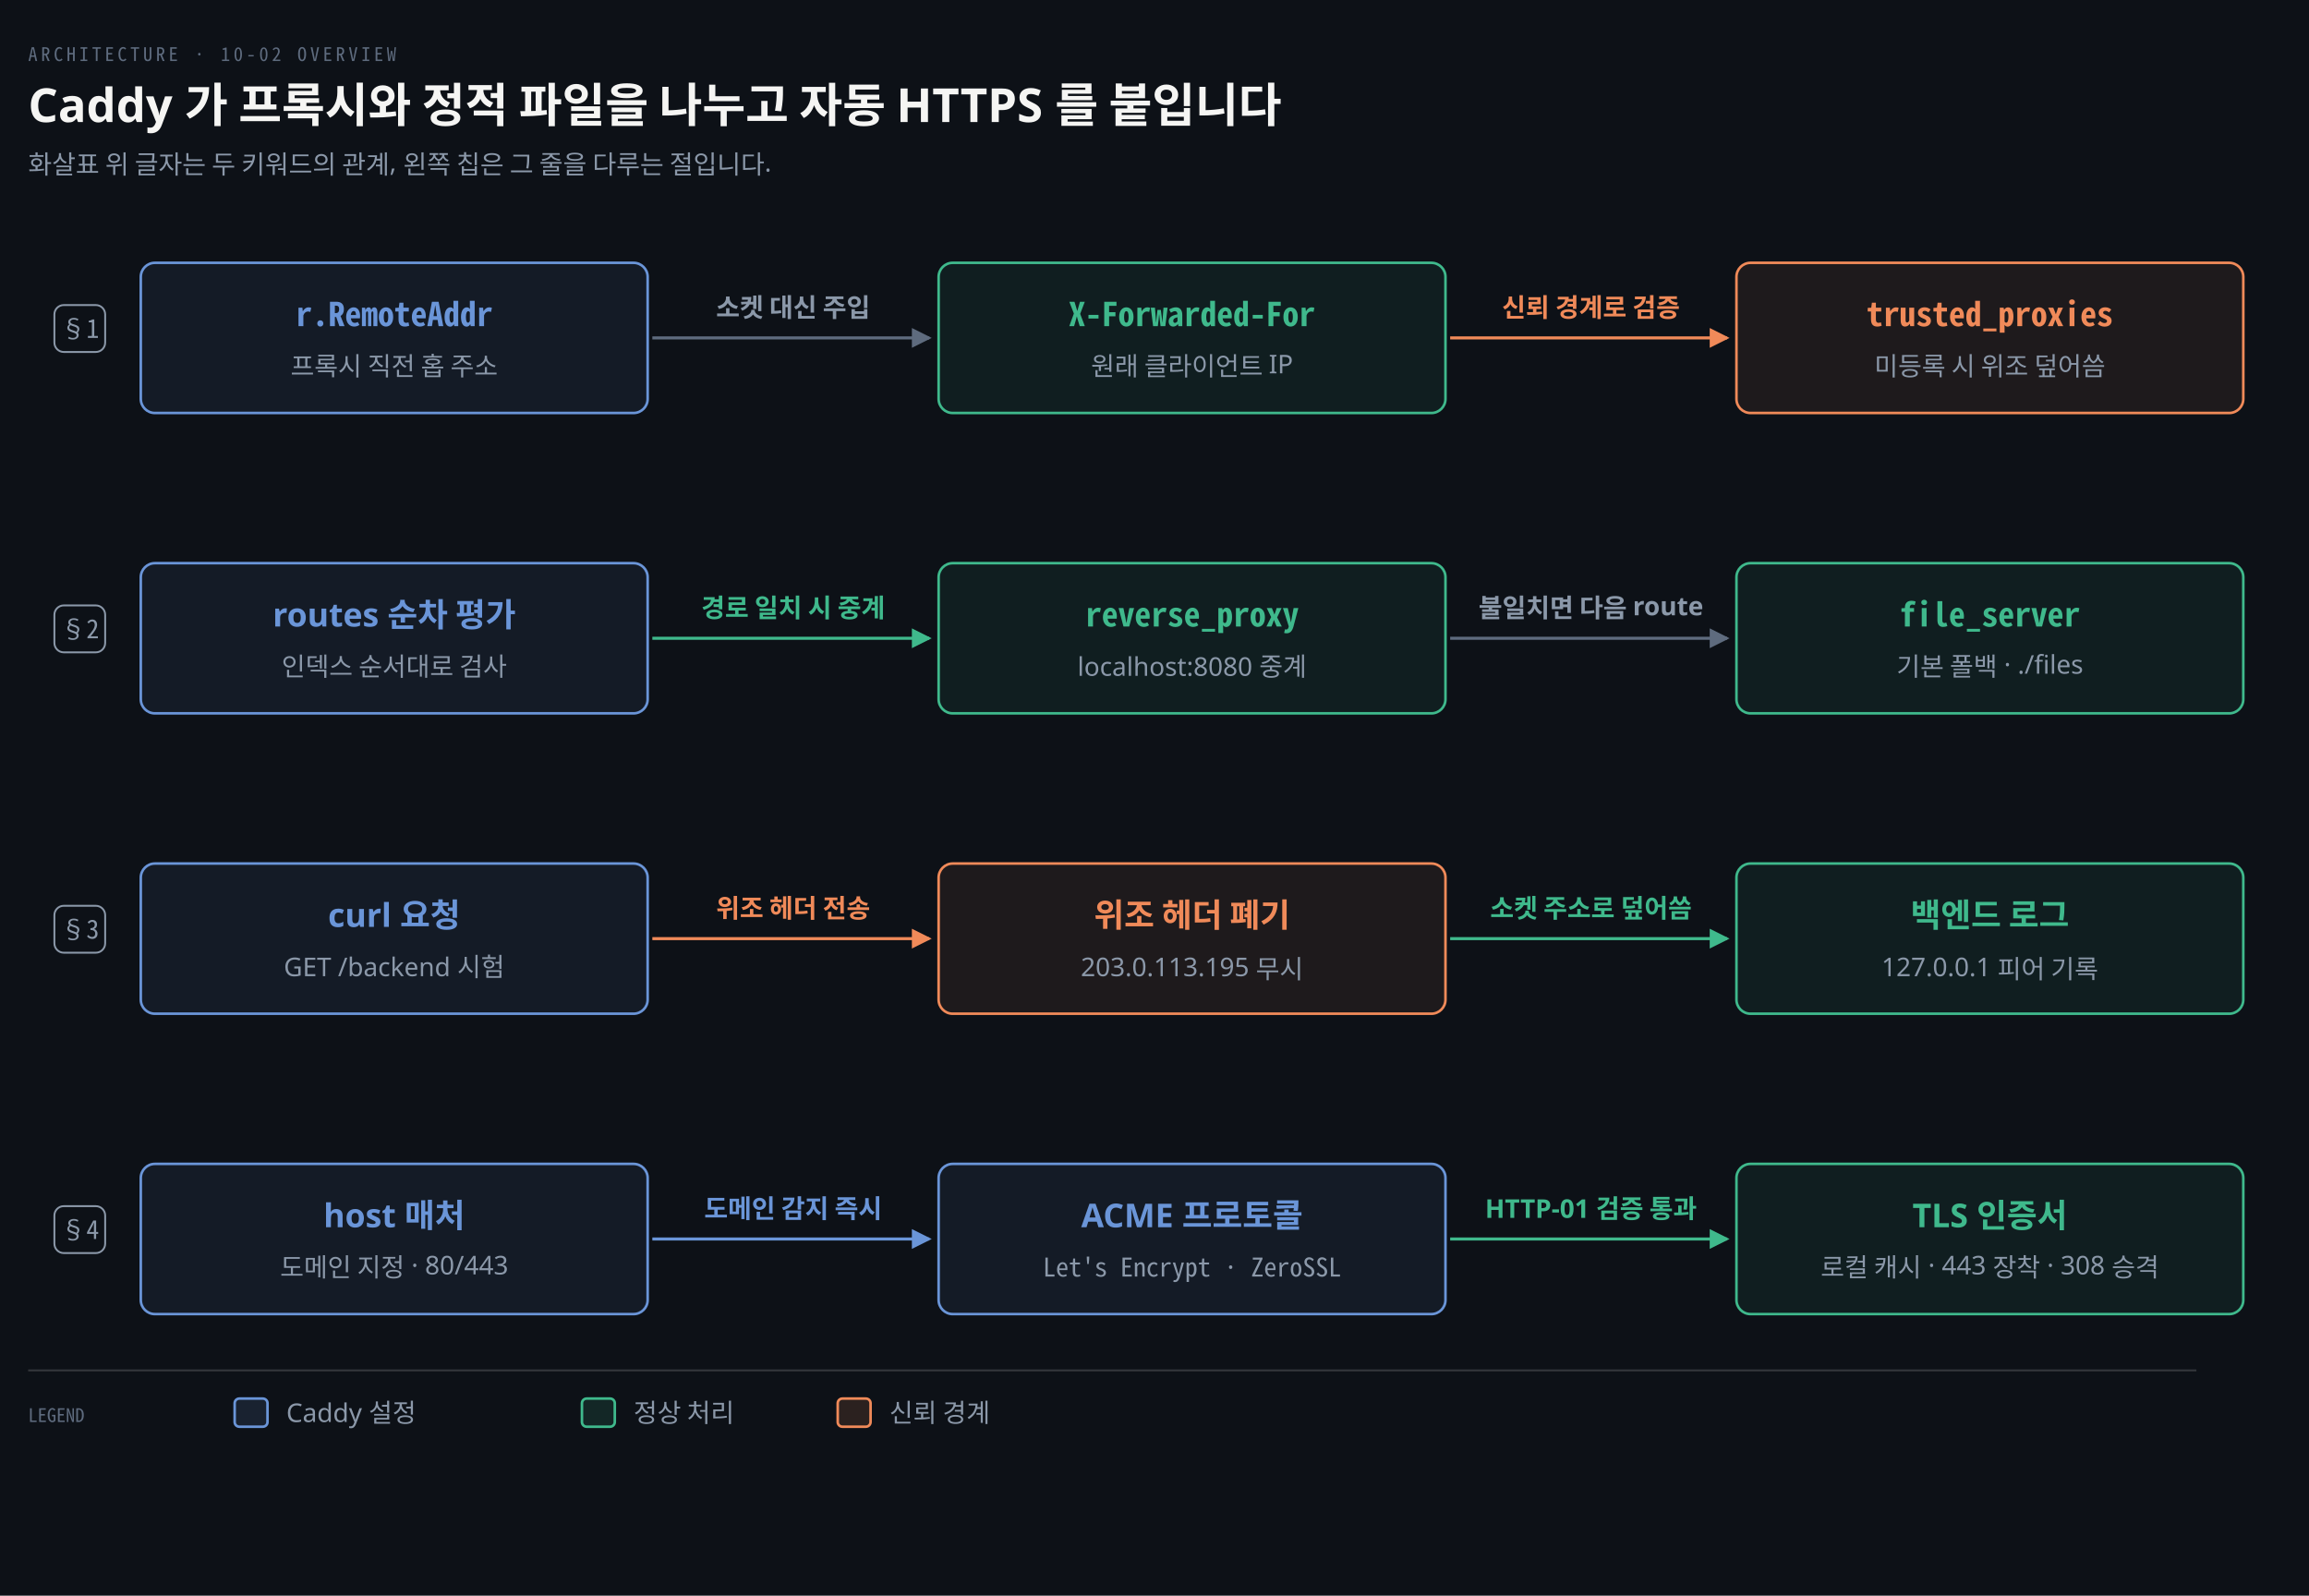
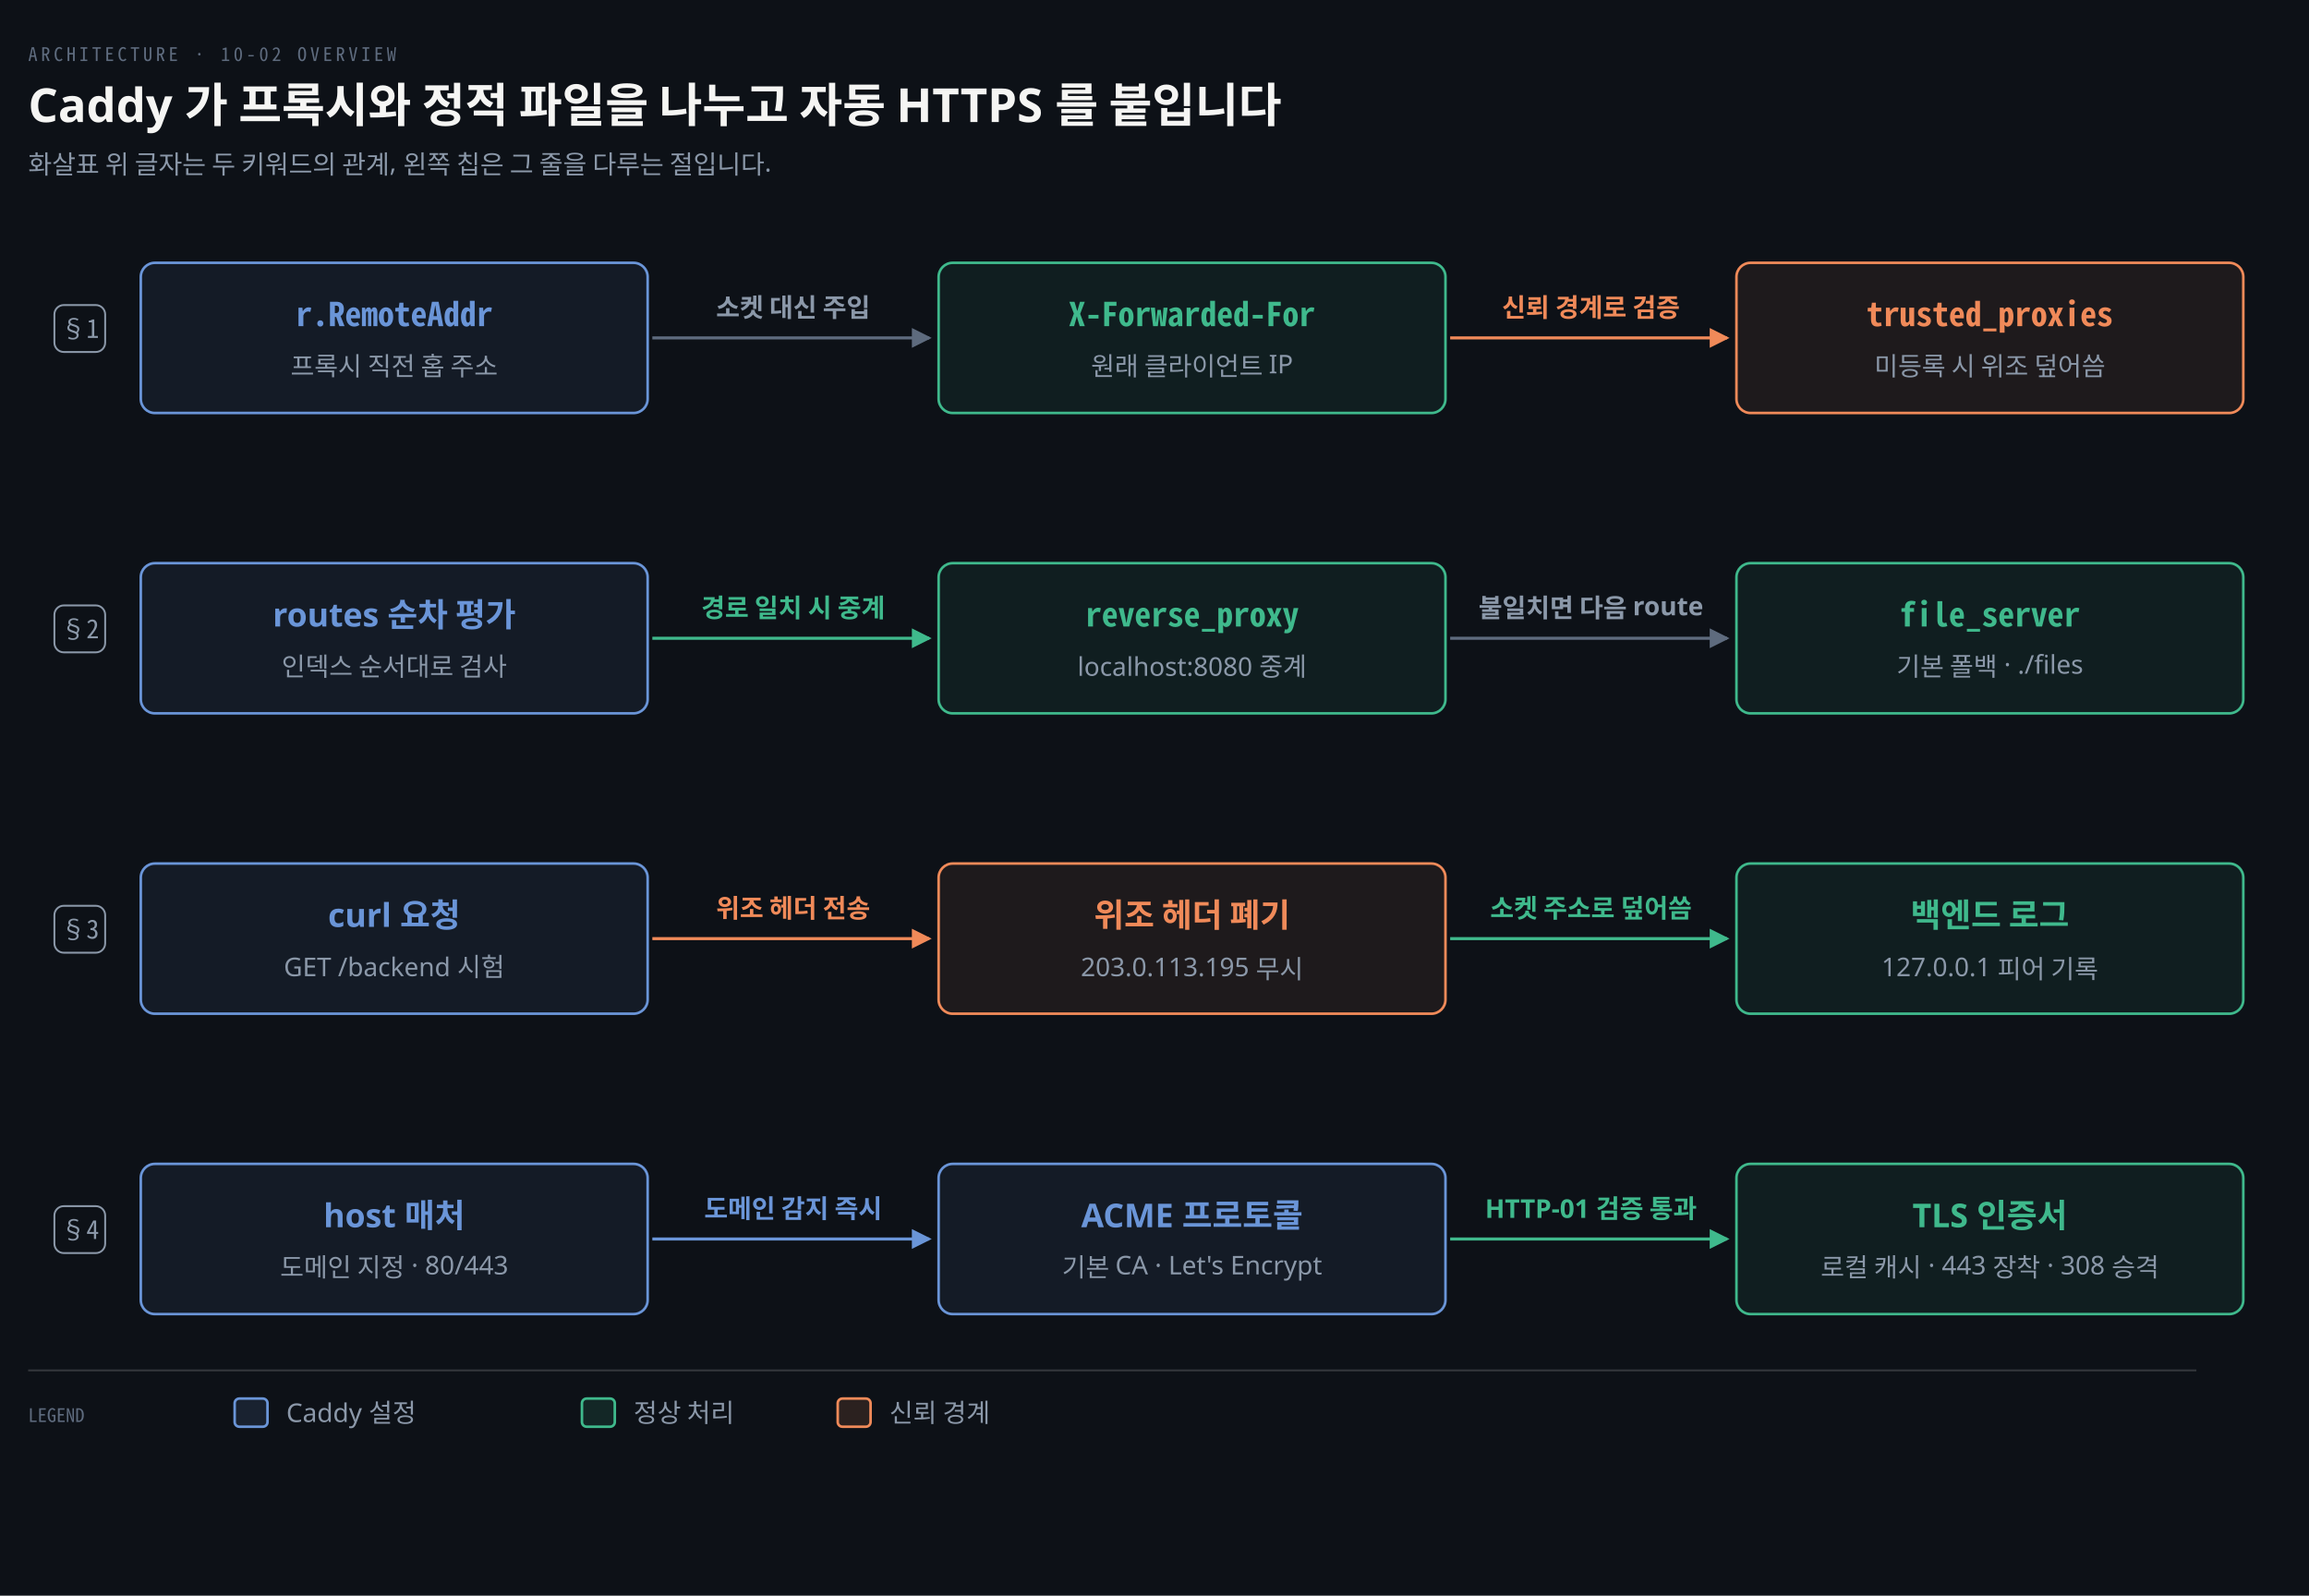
<svg xmlns="http://www.w3.org/2000/svg" viewBox="0 0 984 680" width="100%" role="img" aria-labelledby="dt dd">
  <defs>
    <marker id="ar" viewBox="0 0 8 8" refX="7" refY="4" markerWidth="6.5" markerHeight="6.5" orient="auto">
      <path d="M0 0 L8 4 L0 8 z" fill="#8B98A9" />
    </marker>
    <marker id="ok" viewBox="0 0 8 8" refX="7" refY="4" markerWidth="6.5" markerHeight="6.5" orient="auto">
      <path d="M0 0 L8 4 L0 8 z" fill="#3FB98C" />
    </marker>
    <marker id="warn" viewBox="0 0 8 8" refX="7" refY="4" markerWidth="6.5" markerHeight="6.5" orient="auto">
      <path d="M0 0 L8 4 L0 8 z" fill="#E3B341" />
    </marker>
    <marker id="bad" viewBox="0 0 8 8" refX="7" refY="4" markerWidth="6.5" markerHeight="6.5" orient="auto">
      <path d="M0 0 L8 4 L0 8 z" fill="#F0616D" />
    </marker>
    <marker id="info" viewBox="0 0 8 8" refX="7" refY="4" markerWidth="6.5" markerHeight="6.5" orient="auto">
      <path d="M0 0 L8 4 L0 8 z" fill="#6A95D8" />
    </marker>
    <marker id="acc" viewBox="0 0 8 8" refX="7" refY="4" markerWidth="6.5" markerHeight="6.5" orient="auto">
      <path d="M0 0 L8 4 L0 8 z" fill="#F08A59" />
    </marker>
    <marker id="soft" viewBox="0 0 8 8" refX="7" refY="4" markerWidth="6.5" markerHeight="6.5" orient="auto">
      <path d="M0 0 L8 4 L0 8 z" fill="#5E6B7E" />
    </marker>
  </defs>
  <rect width="984" height="680" fill="#0D1117" />
  <text x="12" y="26" font-family="'Geist Mono','Noto Sans Mono CJK KR',monospace" font-size="8" letter-spacing="0.18em" fill="#5E6B7E">ARCHITECTURE · 10-02 OVERVIEW</text>
  <text x="12" y="52" font-family="'Geist','Apple SD Gothic Neo','Noto Sans KR','Malgun Gothic',sans-serif" font-size="20" font-weight="600" fill="#F5F5F3">Caddy 가 프록시와 정적 파일을 나누고 자동 HTTPS 를 붙입니다</text>
  <text x="12" y="74" font-family="'Geist','Apple SD Gothic Neo','Noto Sans KR','Malgun Gothic',sans-serif" font-size="11" fill="#8B98A9">화살표 위 글자는 두 키워드의 관계, 왼쪽 칩은 그 줄을 다루는 절입니다.</text>
  <rect x="23.18" y="130.0" width="21.64" height="20" rx="4" fill="#0D1117" stroke="#8B98A9" stroke-width="0.8" />
  <text x="34" y="144.0" text-anchor="middle" font-family="'Geist Mono','Noto Sans Mono CJK KR',monospace" font-size="11" font-weight="400" fill="#8B98A9">§1</text>
  <rect x="23.18" y="258.0" width="21.64" height="20" rx="4" fill="#0D1117" stroke="#8B98A9" stroke-width="0.8" />
  <text x="34" y="272.0" text-anchor="middle" font-family="'Geist Mono','Noto Sans Mono CJK KR',monospace" font-size="11" font-weight="400" fill="#8B98A9">§2</text>
  <rect x="23.18" y="386.0" width="21.64" height="20" rx="4" fill="#0D1117" stroke="#8B98A9" stroke-width="0.8" />
  <text x="34" y="400.0" text-anchor="middle" font-family="'Geist Mono','Noto Sans Mono CJK KR',monospace" font-size="11" font-weight="400" fill="#8B98A9">§3</text>
  <rect x="23.18" y="514.0" width="21.64" height="20" rx="4" fill="#0D1117" stroke="#8B98A9" stroke-width="0.8" />
  <text x="34" y="528.0" text-anchor="middle" font-family="'Geist Mono','Noto Sans Mono CJK KR',monospace" font-size="11" font-weight="400" fill="#8B98A9">§4</text>
  <rect x="60" y="112" width="216" height="64" rx="6" fill="#6A95D814" stroke="#6A95D8" stroke-width="1.1" />
  <text x="168.0" y="139" text-anchor="middle" font-family="'Geist Mono','Noto Sans Mono CJK KR',monospace" font-size="14" font-weight="600" fill="#6A95D8">r.RemoteAddr</text>
  <text x="168.0" y="160" text-anchor="middle" font-family="'Geist','Apple SD Gothic Neo','Noto Sans KR','Malgun Gothic',sans-serif" font-size="11" font-weight="400" fill="#8B98A9">프록시 직전 홉 주소</text>
  <rect x="400" y="112" width="216" height="64" rx="6" fill="#3FB98C14" stroke="#3FB98C" stroke-width="1.1" />
  <text x="508.0" y="139" text-anchor="middle" font-family="'Geist Mono','Noto Sans Mono CJK KR',monospace" font-size="14" font-weight="600" fill="#3FB98C">X-Forwarded-For</text>
  <text x="508.0" y="160" text-anchor="middle" font-family="'Geist','Apple SD Gothic Neo','Noto Sans KR','Malgun Gothic',sans-serif" font-size="11" font-weight="400" fill="#8B98A9">원래 클라이언트 IP</text>
  <rect x="740" y="112" width="216" height="64" rx="6" fill="#F08A5914" stroke="#F08A59" stroke-width="1.1" />
  <text x="848.0" y="139" text-anchor="middle" font-family="'Geist Mono','Noto Sans Mono CJK KR',monospace" font-size="14" font-weight="600" fill="#F08A59">trusted_proxies</text>
  <text x="848.0" y="160" text-anchor="middle" font-family="'Geist','Apple SD Gothic Neo','Noto Sans KR','Malgun Gothic',sans-serif" font-size="11" font-weight="400" fill="#8B98A9">미등록 시 위조 덮어씀</text>
  <path d="M 278 144.0 L 396 144.0" fill="none" stroke="#5E6B7E" stroke-width="1.3" marker-end="url(#soft)" />
  <text x="338.0" y="135.0" text-anchor="middle" font-family="'Geist','Apple SD Gothic Neo','Noto Sans KR','Malgun Gothic',sans-serif" font-size="11" font-weight="600" fill="#8B98A9">소켓 대신 주입</text>
  <path d="M 618 144.0 L 736 144.0" fill="none" stroke="#F08A59" stroke-width="1.3" marker-end="url(#acc)" />
  <text x="678.0" y="135.0" text-anchor="middle" font-family="'Geist','Apple SD Gothic Neo','Noto Sans KR','Malgun Gothic',sans-serif" font-size="11" font-weight="600" fill="#F08A59">신뢰 경계로 검증</text>
  <rect x="60" y="240" width="216" height="64" rx="6" fill="#6A95D814" stroke="#6A95D8" stroke-width="1.1" />
  <text x="168.0" y="267" text-anchor="middle" font-family="'Geist','Apple SD Gothic Neo','Noto Sans KR','Malgun Gothic',sans-serif" font-size="14" font-weight="600" fill="#6A95D8">routes 순차 평가</text>
  <text x="168.0" y="288" text-anchor="middle" font-family="'Geist','Apple SD Gothic Neo','Noto Sans KR','Malgun Gothic',sans-serif" font-size="11" font-weight="400" fill="#8B98A9">인덱스 순서대로 검사</text>
  <rect x="400" y="240" width="216" height="64" rx="6" fill="#3FB98C14" stroke="#3FB98C" stroke-width="1.1" />
  <text x="508.0" y="267" text-anchor="middle" font-family="'Geist Mono','Noto Sans Mono CJK KR',monospace" font-size="14" font-weight="600" fill="#3FB98C">reverse_proxy</text>
  <text x="508.0" y="288" text-anchor="middle" font-family="'Geist','Apple SD Gothic Neo','Noto Sans KR','Malgun Gothic',sans-serif" font-size="11" font-weight="400" fill="#8B98A9">localhost:8080 중계</text>
  <rect x="740" y="240" width="216" height="64" rx="6" fill="#3FB98C14" stroke="#3FB98C" stroke-width="1.1" />
  <text x="848.0" y="267" text-anchor="middle" font-family="'Geist Mono','Noto Sans Mono CJK KR',monospace" font-size="14" font-weight="600" fill="#3FB98C">file_server</text>
  <text x="848.0" y="288" text-anchor="middle" font-family="'Geist','Apple SD Gothic Neo','Noto Sans KR','Malgun Gothic',sans-serif" font-size="11" font-weight="400" fill="#8B98A9">기본 폴백 · ./files</text>
  <path d="M 278 272.0 L 396 272.0" fill="none" stroke="#3FB98C" stroke-width="1.3" marker-end="url(#ok)" />
  <text x="338.0" y="263.0" text-anchor="middle" font-family="'Geist','Apple SD Gothic Neo','Noto Sans KR','Malgun Gothic',sans-serif" font-size="11" font-weight="600" fill="#3FB98C">경로 일치 시 중계</text>
  <path d="M 618 272.0 L 736 272.0" fill="none" stroke="#5E6B7E" stroke-width="1.3" marker-end="url(#soft)" />
  <text x="678.0" y="263.0" text-anchor="middle" font-family="'Geist','Apple SD Gothic Neo','Noto Sans KR','Malgun Gothic',sans-serif" font-size="11" font-weight="600" fill="#8B98A9">불일치면 다음 route</text>
  <rect x="60" y="368" width="216" height="64" rx="6" fill="#6A95D814" stroke="#6A95D8" stroke-width="1.1" />
  <text x="168.0" y="395" text-anchor="middle" font-family="'Geist','Apple SD Gothic Neo','Noto Sans KR','Malgun Gothic',sans-serif" font-size="14" font-weight="600" fill="#6A95D8">curl 요청</text>
  <text x="168.0" y="416" text-anchor="middle" font-family="'Geist','Apple SD Gothic Neo','Noto Sans KR','Malgun Gothic',sans-serif" font-size="11" font-weight="400" fill="#8B98A9">GET /backend 시험</text>
  <rect x="400" y="368" width="216" height="64" rx="6" fill="#F08A5914" stroke="#F08A59" stroke-width="1.1" />
  <text x="508.0" y="395" text-anchor="middle" font-family="'Geist','Apple SD Gothic Neo','Noto Sans KR','Malgun Gothic',sans-serif" font-size="14" font-weight="600" fill="#F08A59">위조 헤더 폐기</text>
  <text x="508.0" y="416" text-anchor="middle" font-family="'Geist','Apple SD Gothic Neo','Noto Sans KR','Malgun Gothic',sans-serif" font-size="11" font-weight="400" fill="#8B98A9">203.0.113.195 무시</text>
  <rect x="740" y="368" width="216" height="64" rx="6" fill="#3FB98C14" stroke="#3FB98C" stroke-width="1.1" />
  <text x="848.0" y="395" text-anchor="middle" font-family="'Geist','Apple SD Gothic Neo','Noto Sans KR','Malgun Gothic',sans-serif" font-size="14" font-weight="600" fill="#3FB98C">백엔드 로그</text>
  <text x="848.0" y="416" text-anchor="middle" font-family="'Geist','Apple SD Gothic Neo','Noto Sans KR','Malgun Gothic',sans-serif" font-size="11" font-weight="400" fill="#8B98A9">127.0.0.1 피어 기록</text>
  <path d="M 278 400.0 L 396 400.0" fill="none" stroke="#F08A59" stroke-width="1.3" marker-end="url(#acc)" />
  <text x="338.0" y="391.0" text-anchor="middle" font-family="'Geist','Apple SD Gothic Neo','Noto Sans KR','Malgun Gothic',sans-serif" font-size="11" font-weight="600" fill="#F08A59">위조 헤더 전송</text>
  <path d="M 618 400.0 L 736 400.0" fill="none" stroke="#3FB98C" stroke-width="1.3" marker-end="url(#ok)" />
  <text x="678.0" y="391.0" text-anchor="middle" font-family="'Geist','Apple SD Gothic Neo','Noto Sans KR','Malgun Gothic',sans-serif" font-size="11" font-weight="600" fill="#3FB98C">소켓 주소로 덮어씀</text>
  <rect x="60" y="496" width="216" height="64" rx="6" fill="#6A95D814" stroke="#6A95D8" stroke-width="1.1" />
  <text x="168.0" y="523" text-anchor="middle" font-family="'Geist','Apple SD Gothic Neo','Noto Sans KR','Malgun Gothic',sans-serif" font-size="14" font-weight="600" fill="#6A95D8">host 매처</text>
  <text x="168.0" y="544" text-anchor="middle" font-family="'Geist','Apple SD Gothic Neo','Noto Sans KR','Malgun Gothic',sans-serif" font-size="11" font-weight="400" fill="#8B98A9">도메인 지정 · 80/443</text>
  <rect x="400" y="496" width="216" height="64" rx="6" fill="#6A95D814" stroke="#6A95D8" stroke-width="1.1" />
  <text x="508.0" y="523" text-anchor="middle" font-family="'Geist','Apple SD Gothic Neo','Noto Sans KR','Malgun Gothic',sans-serif" font-size="14" font-weight="600" fill="#6A95D8">ACME 프로토콜</text>
-   <text x="508.0" y="544" text-anchor="middle" font-family="'Geist Mono','Noto Sans Mono CJK KR',monospace" font-size="11" font-weight="400" fill="#8B98A9">Let's Encrypt · ZeroSSL</text>
+   <text x="508.0" y="544" text-anchor="middle" font-family="'Geist','Apple SD Gothic Neo','Noto Sans KR','Malgun Gothic',sans-serif" font-size="11" font-weight="400" fill="#8B98A9">기본 CA · Let's Encrypt</text>
  <rect x="740" y="496" width="216" height="64" rx="6" fill="#3FB98C14" stroke="#3FB98C" stroke-width="1.1" />
  <text x="848.0" y="523" text-anchor="middle" font-family="'Geist','Apple SD Gothic Neo','Noto Sans KR','Malgun Gothic',sans-serif" font-size="14" font-weight="600" fill="#3FB98C">TLS 인증서</text>
  <text x="848.0" y="544" text-anchor="middle" font-family="'Geist','Apple SD Gothic Neo','Noto Sans KR','Malgun Gothic',sans-serif" font-size="11" font-weight="400" fill="#8B98A9">로컬 캐시 · 443 장착 · 308 승격</text>
  <path d="M 278 528.0 L 396 528.0" fill="none" stroke="#6A95D8" stroke-width="1.3" marker-end="url(#info)" />
  <text x="338.0" y="519.0" text-anchor="middle" font-family="'Geist','Apple SD Gothic Neo','Noto Sans KR','Malgun Gothic',sans-serif" font-size="11" font-weight="600" fill="#6A95D8">도메인 감지 즉시</text>
  <path d="M 618 528.0 L 736 528.0" fill="none" stroke="#3FB98C" stroke-width="1.3" marker-end="url(#ok)" />
  <text x="678.0" y="519.0" text-anchor="middle" font-family="'Geist','Apple SD Gothic Neo','Noto Sans KR','Malgun Gothic',sans-serif" font-size="11" font-weight="600" fill="#3FB98C">HTTP-01 검증 통과</text>
  <line x1="12" y1="584" x2="936" y2="584" stroke="rgba(191,192,192,0.22)" stroke-width="0.8" />
  <text x="12" y="606" text-anchor="start" font-family="'Geist Mono','Noto Sans Mono CJK KR',monospace" font-size="8" font-weight="400" fill="#5E6B7E">LEGEND</text>
  <rect x="100" y="596" width="14" height="12" rx="2" fill="#6A95D822" stroke="#6A95D8" stroke-width="1.1" />
  <text x="122" y="606" text-anchor="start" font-family="'Geist','Apple SD Gothic Neo','Noto Sans KR','Malgun Gothic',sans-serif" font-size="11" font-weight="400" fill="#8B98A9">Caddy 설정</text>
  <rect x="248" y="596" width="14" height="12" rx="2" fill="#3FB98C22" stroke="#3FB98C" stroke-width="1.1" />
  <text x="270" y="606" text-anchor="start" font-family="'Geist','Apple SD Gothic Neo','Noto Sans KR','Malgun Gothic',sans-serif" font-size="11" font-weight="400" fill="#8B98A9">정상 처리</text>
  <rect x="357" y="596" width="14" height="12" rx="2" fill="#F08A5922" stroke="#F08A59" stroke-width="1.1" />
  <text x="379" y="606" text-anchor="start" font-family="'Geist','Apple SD Gothic Neo','Noto Sans KR','Malgun Gothic',sans-serif" font-size="11" font-weight="400" fill="#8B98A9">신뢰 경계</text>
</svg>
